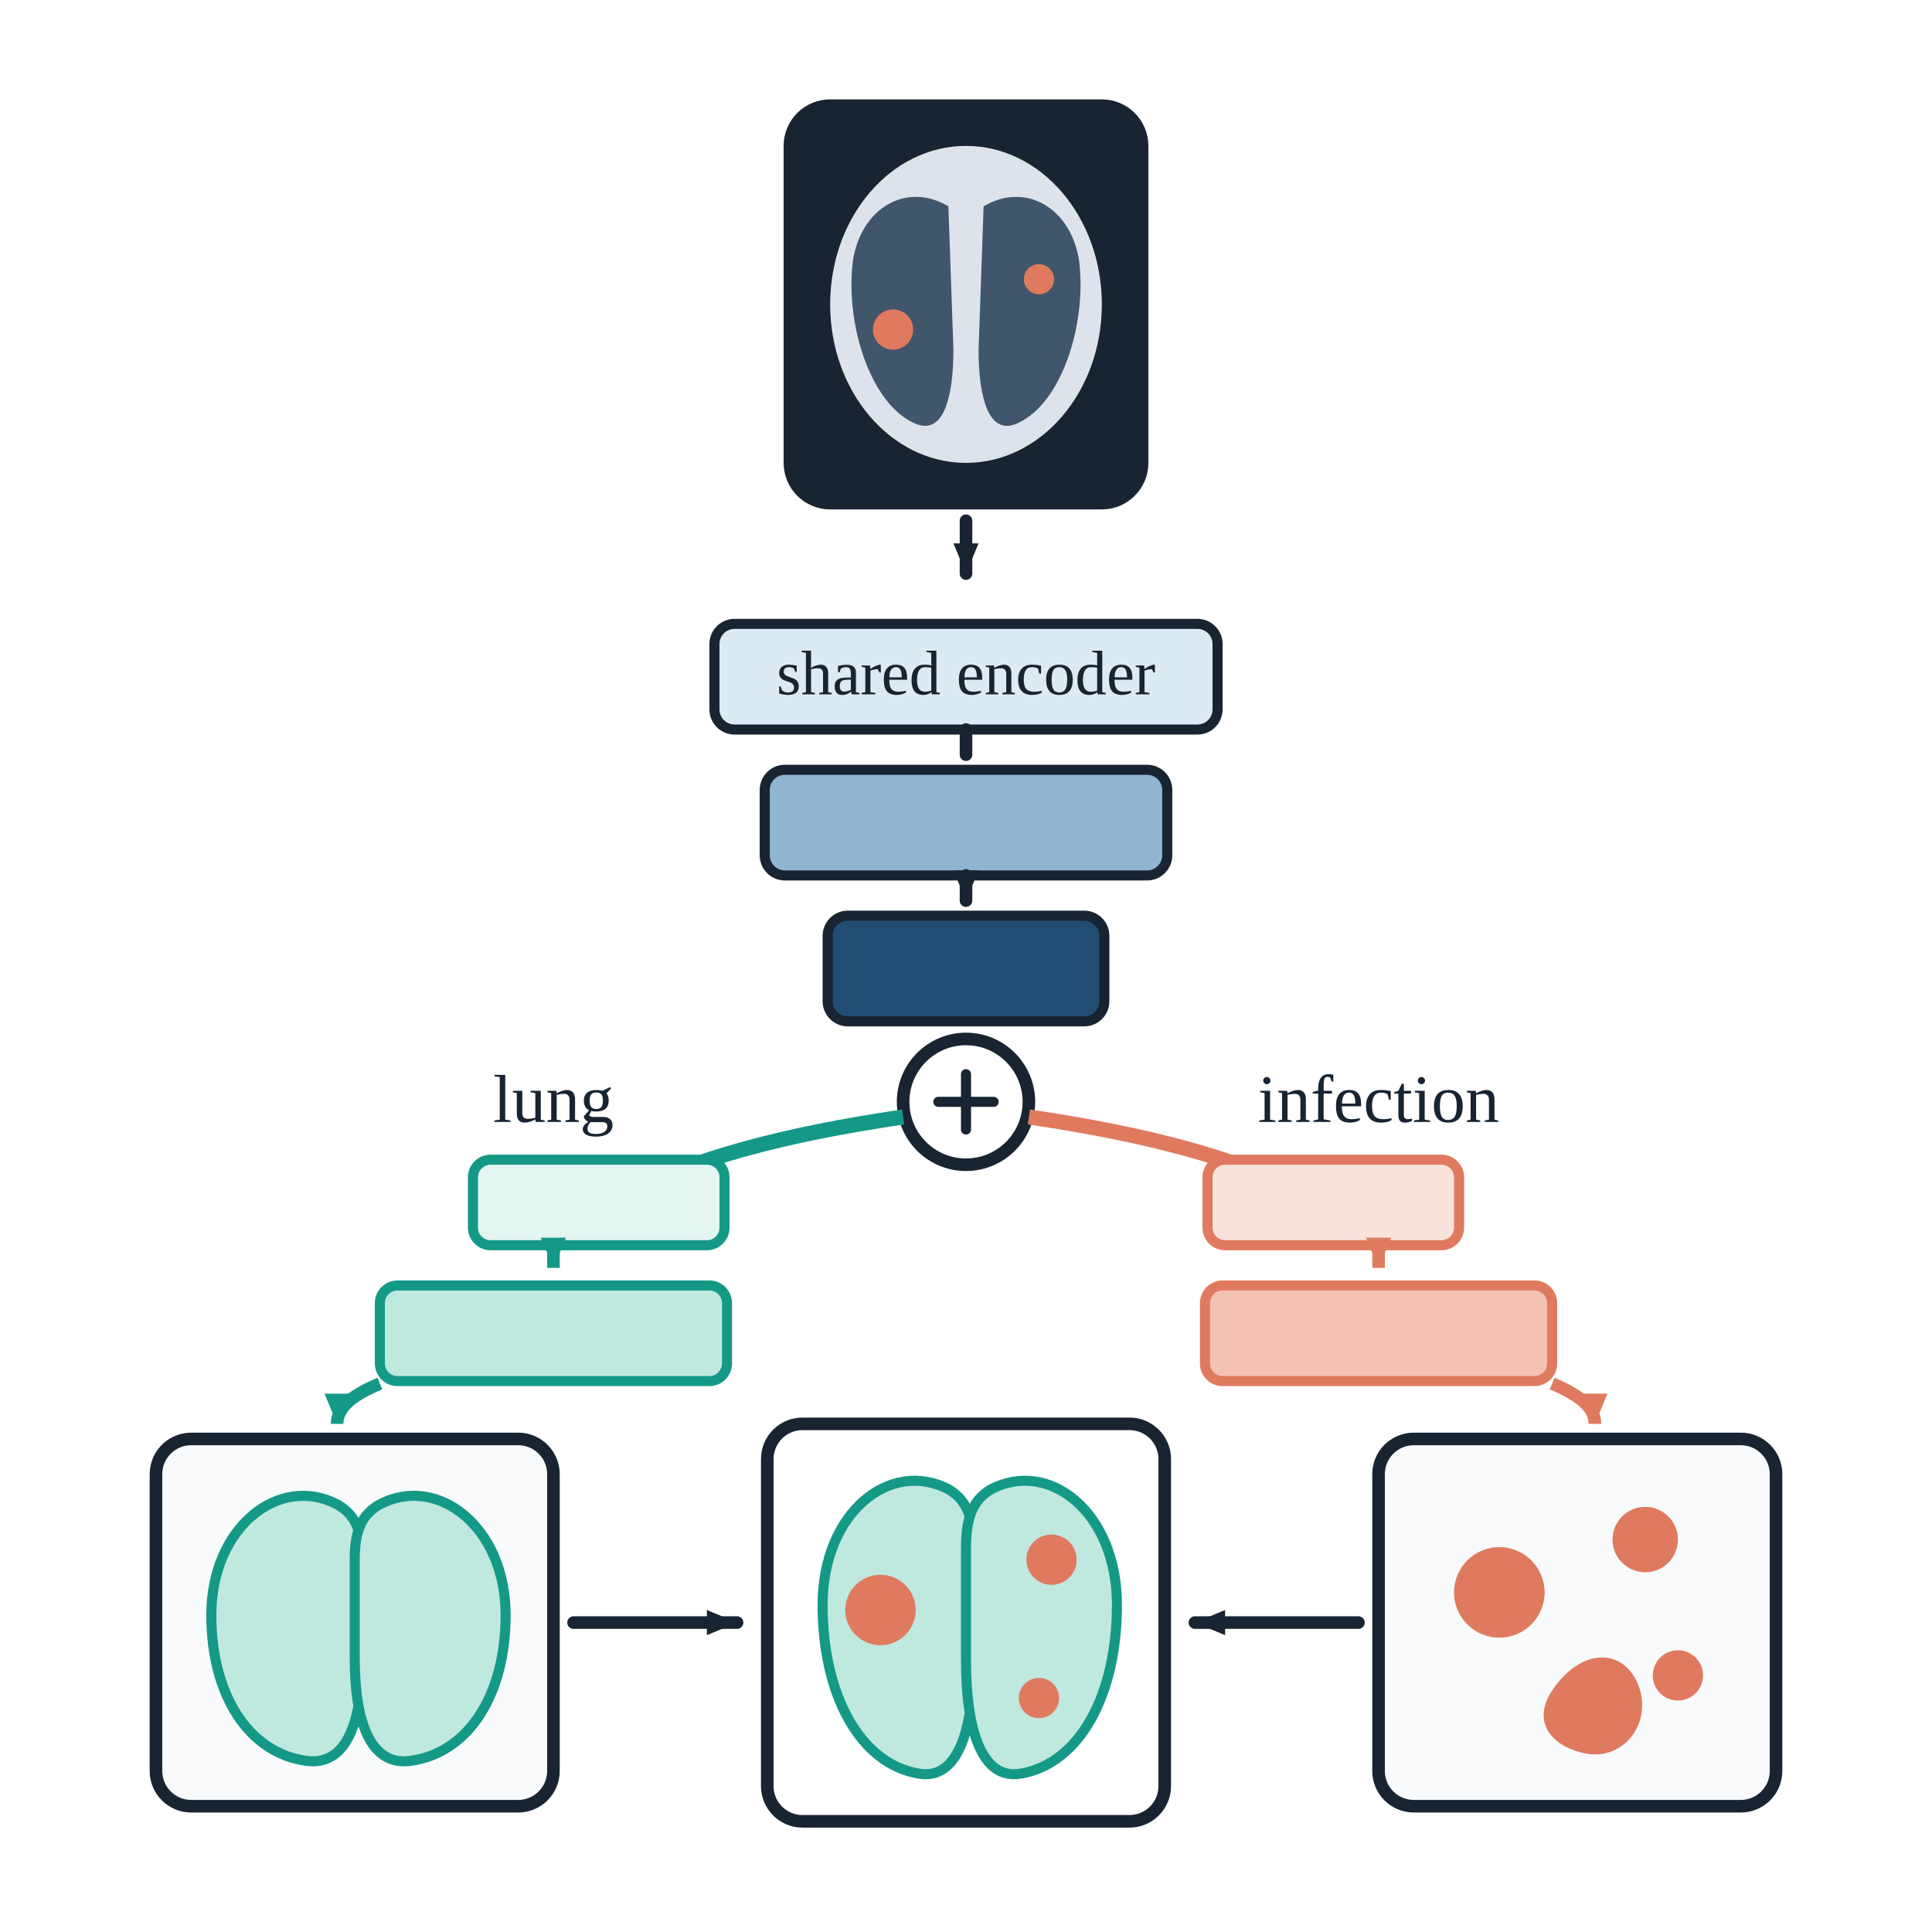
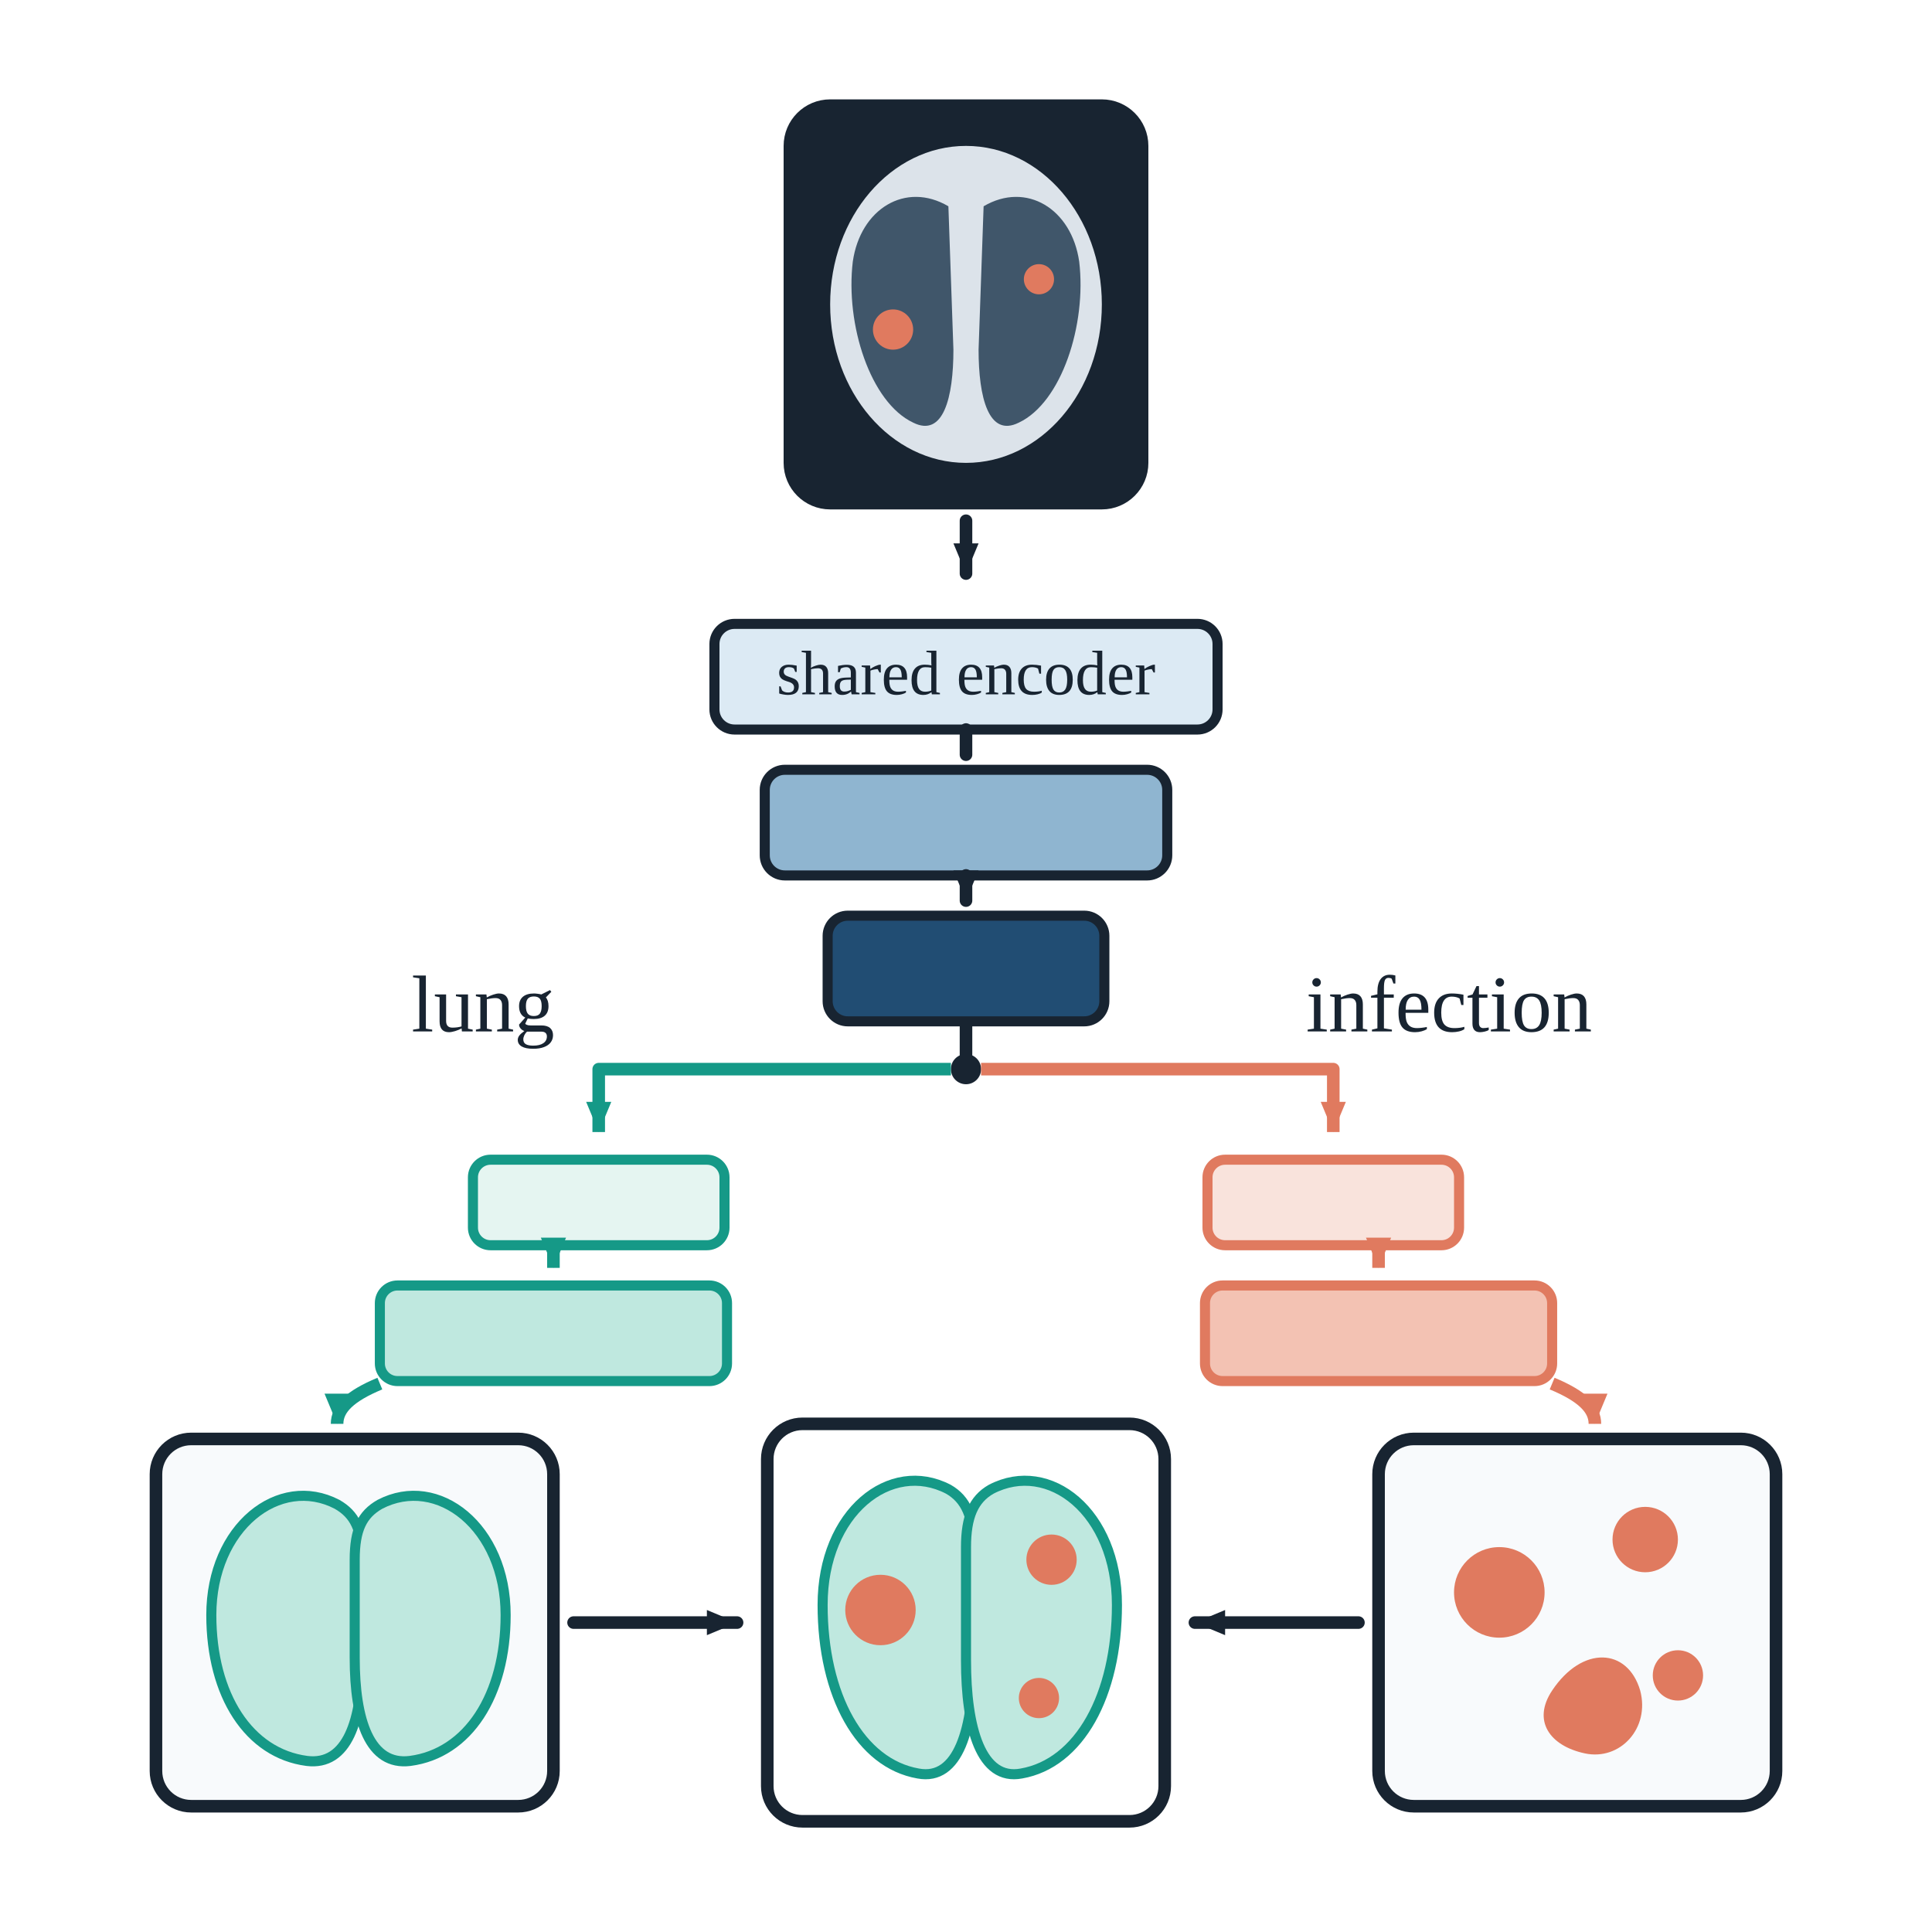
<svg xmlns="http://www.w3.org/2000/svg" viewBox="0 0 768 768" role="img" aria-labelledby="title desc">
  <rect width="768" height="768" fill="#ffffff" />
  <defs>
    <marker id="bif-arrow" markerWidth="14" markerHeight="12" refX="13" refY="6" orient="auto" markerUnits="userSpaceOnUse">
      <path d="M1 1L13 6L1 11Z" fill="#182431" />
    </marker>
    <marker id="bif-teal-arrow" markerWidth="14" markerHeight="12" refX="13" refY="6" orient="auto" markerUnits="userSpaceOnUse">
      <path d="M1 1L13 6L1 11Z" fill="#159987" />
    </marker>
    <marker id="bif-coral-arrow" markerWidth="14" markerHeight="12" refX="13" refY="6" orient="auto" markerUnits="userSpaceOnUse">
      <path d="M1 1L13 6L1 11Z" fill="#e07a5f" />
    </marker>
    <style>
-       .label { font-family: Georgia, 'Times New Roman', serif; fill: #182431; }
+       .label { font-family: 'Times New Roman', Times, serif; fill: #182431; }
      .flow { fill: none; stroke: #182431; stroke-width: 5; stroke-linecap: round; stroke-linejoin: round; }
    </style>
  </defs>
  <g aria-label="CT input">
    <rect x="314" y="42" width="140" height="158" rx="16" fill="#182431" stroke="#182431" stroke-width="5" />
    <ellipse cx="384" cy="121" rx="54" ry="63" fill="#dce3ea" />
    <path d="M377 82C360 72 342 83 339 104C336 129 346 160 363 168C375 174 379 158 379 139Z" fill="#40566a" />
    <path d="M391 82C408 72 426 83 429 104C432 129 422 160 405 168C393 174 389 158 389 139Z" fill="#40566a" />
    <circle cx="355" cy="131" r="8" fill="#e07a5f" />
    <circle cx="413" cy="111" r="6" fill="#e07a5f" />
  </g>
  <path d="M384 207V228" class="flow" marker-end="url(#bif-arrow)" />
  <g aria-label="shared encoder">
    <rect x="284" y="248" width="200" height="42" rx="8" fill="#dceaf4" stroke="#182431" stroke-width="4" />
    <rect x="304" y="306" width="160" height="42" rx="8" fill="#8fb5d0" stroke="#182431" stroke-width="4" />
    <rect x="329" y="364" width="110" height="42" rx="8" fill="#214d73" stroke="#182431" stroke-width="4" />
    <path d="M384 290V300M384 348V358" class="flow" marker-end="url(#bif-arrow)" />
    <text x="384" y="276" text-anchor="middle" class="label" font-size="25">shared encoder</text>
  </g>
-   <circle cx="384" cy="438" r="25" fill="#ffffff" stroke="#182431" stroke-width="5" />
-   <path d="M373 438H395M384 427V449" stroke="#182431" stroke-width="4" stroke-linecap="round" />
+   <path d="M384 406V425" fill="none" stroke="#182431" stroke-width="5" />
+   <circle cx="384" cy="425" r="6" fill="#182431" />
  <g aria-label="lung decoder branch">
-     <path d="M359 444C312 451 277 460 245 476" fill="none" stroke="#159987" stroke-width="6" marker-end="url(#bif-teal-arrow)" />
+     <path d="M378 425H238V450" fill="none" stroke="#159987" stroke-width="5" stroke-linejoin="round" marker-end="url(#bif-teal-arrow)" />
    <rect x="188" y="461" width="100" height="34" rx="7" fill="#e5f5f1" stroke="#159987" stroke-width="4" />
    <rect x="151" y="511" width="138" height="38" rx="7" fill="#bfe8df" stroke="#159987" stroke-width="4" />
    <path d="M220 496V504" fill="none" stroke="#159987" stroke-width="5" marker-end="url(#bif-teal-arrow)" />
-     <text x="220" y="446" text-anchor="middle" class="label" font-size="27">lung</text>
+     <text x="192" y="410" text-anchor="middle" class="label" font-size="32">lung</text>
  </g>
  <g aria-label="infection decoder branch">
-     <path d="M409 444C456 451 491 460 523 476" fill="none" stroke="#e07a5f" stroke-width="6" marker-end="url(#bif-coral-arrow)" />
+     <path d="M390 425H530V450" fill="none" stroke="#e07a5f" stroke-width="5" stroke-linejoin="round" marker-end="url(#bif-coral-arrow)" />
    <rect x="480" y="461" width="100" height="34" rx="7" fill="#f9e3dc" stroke="#e07a5f" stroke-width="4" />
    <rect x="479" y="511" width="138" height="38" rx="7" fill="#f3c2b3" stroke="#e07a5f" stroke-width="4" />
    <path d="M548 496V504" fill="none" stroke="#e07a5f" stroke-width="5" marker-end="url(#bif-coral-arrow)" />
-     <text x="548" y="446" text-anchor="middle" class="label" font-size="27">infection</text>
+     <text x="576" y="410" text-anchor="middle" class="label" font-size="32">infection</text>
  </g>
  <g aria-label="lung mask">
    <rect x="62" y="572" width="158" height="146" rx="14" fill="#f8fafc" stroke="#182431" stroke-width="5" />
    <path d="M134 598C111 586 84 607 84 642C84 674 99 697 122 700C138 702 144 684 144 659V620C144 608 141 602 134 598Z" fill="#bfe8df" stroke="#159987" stroke-width="4" />
    <path d="M151 598C174 586 201 607 201 642C201 674 186 697 163 700C147 702 141 684 141 659V620C141 608 144 602 151 598Z" fill="#bfe8df" stroke="#159987" stroke-width="4" />
  </g>
  <g aria-label="infection mask">
    <rect x="548" y="572" width="158" height="146" rx="14" fill="#f8fafc" stroke="#182431" stroke-width="5" />
    <circle cx="596" cy="633" r="18" fill="#e07a5f" />
    <circle cx="654" cy="612" r="13" fill="#e07a5f" />
    <circle cx="667" cy="666" r="10" fill="#e07a5f" />
    <path d="M617 672C629 654 647 655 652 672C656 687 644 700 630 697C616 694 609 684 617 672Z" fill="#e07a5f" />
  </g>
  <path d="M151 550C139 555 134 560 134 566" fill="none" stroke="#159987" stroke-width="5" marker-end="url(#bif-teal-arrow)" />
  <path d="M617 550C629 555 634 560 634 566" fill="none" stroke="#e07a5f" stroke-width="5" marker-end="url(#bif-coral-arrow)" />
  <g aria-label="fused output mask">
    <rect x="305" y="566" width="158" height="158" rx="14" fill="#ffffff" stroke="#182431" stroke-width="5" />
    <path d="M377 592C354 580 327 601 327 638C327 674 342 701 365 705C381 708 387 687 387 660V615C387 603 384 596 377 592Z" fill="#bfe8df" stroke="#159987" stroke-width="4" />
    <path d="M394 592C417 580 444 601 444 638C444 674 429 701 406 705C390 708 384 687 384 660V615C384 603 387 596 394 592Z" fill="#bfe8df" stroke="#159987" stroke-width="4" />
    <circle cx="350" cy="640" r="14" fill="#e07a5f" />
    <circle cx="418" cy="620" r="10" fill="#e07a5f" />
    <circle cx="413" cy="675" r="8" fill="#e07a5f" />
  </g>
  <path d="M228 645H293" class="flow" marker-end="url(#bif-arrow)" />
  <path d="M540 645H475" class="flow" marker-end="url(#bif-arrow)" />
</svg>
